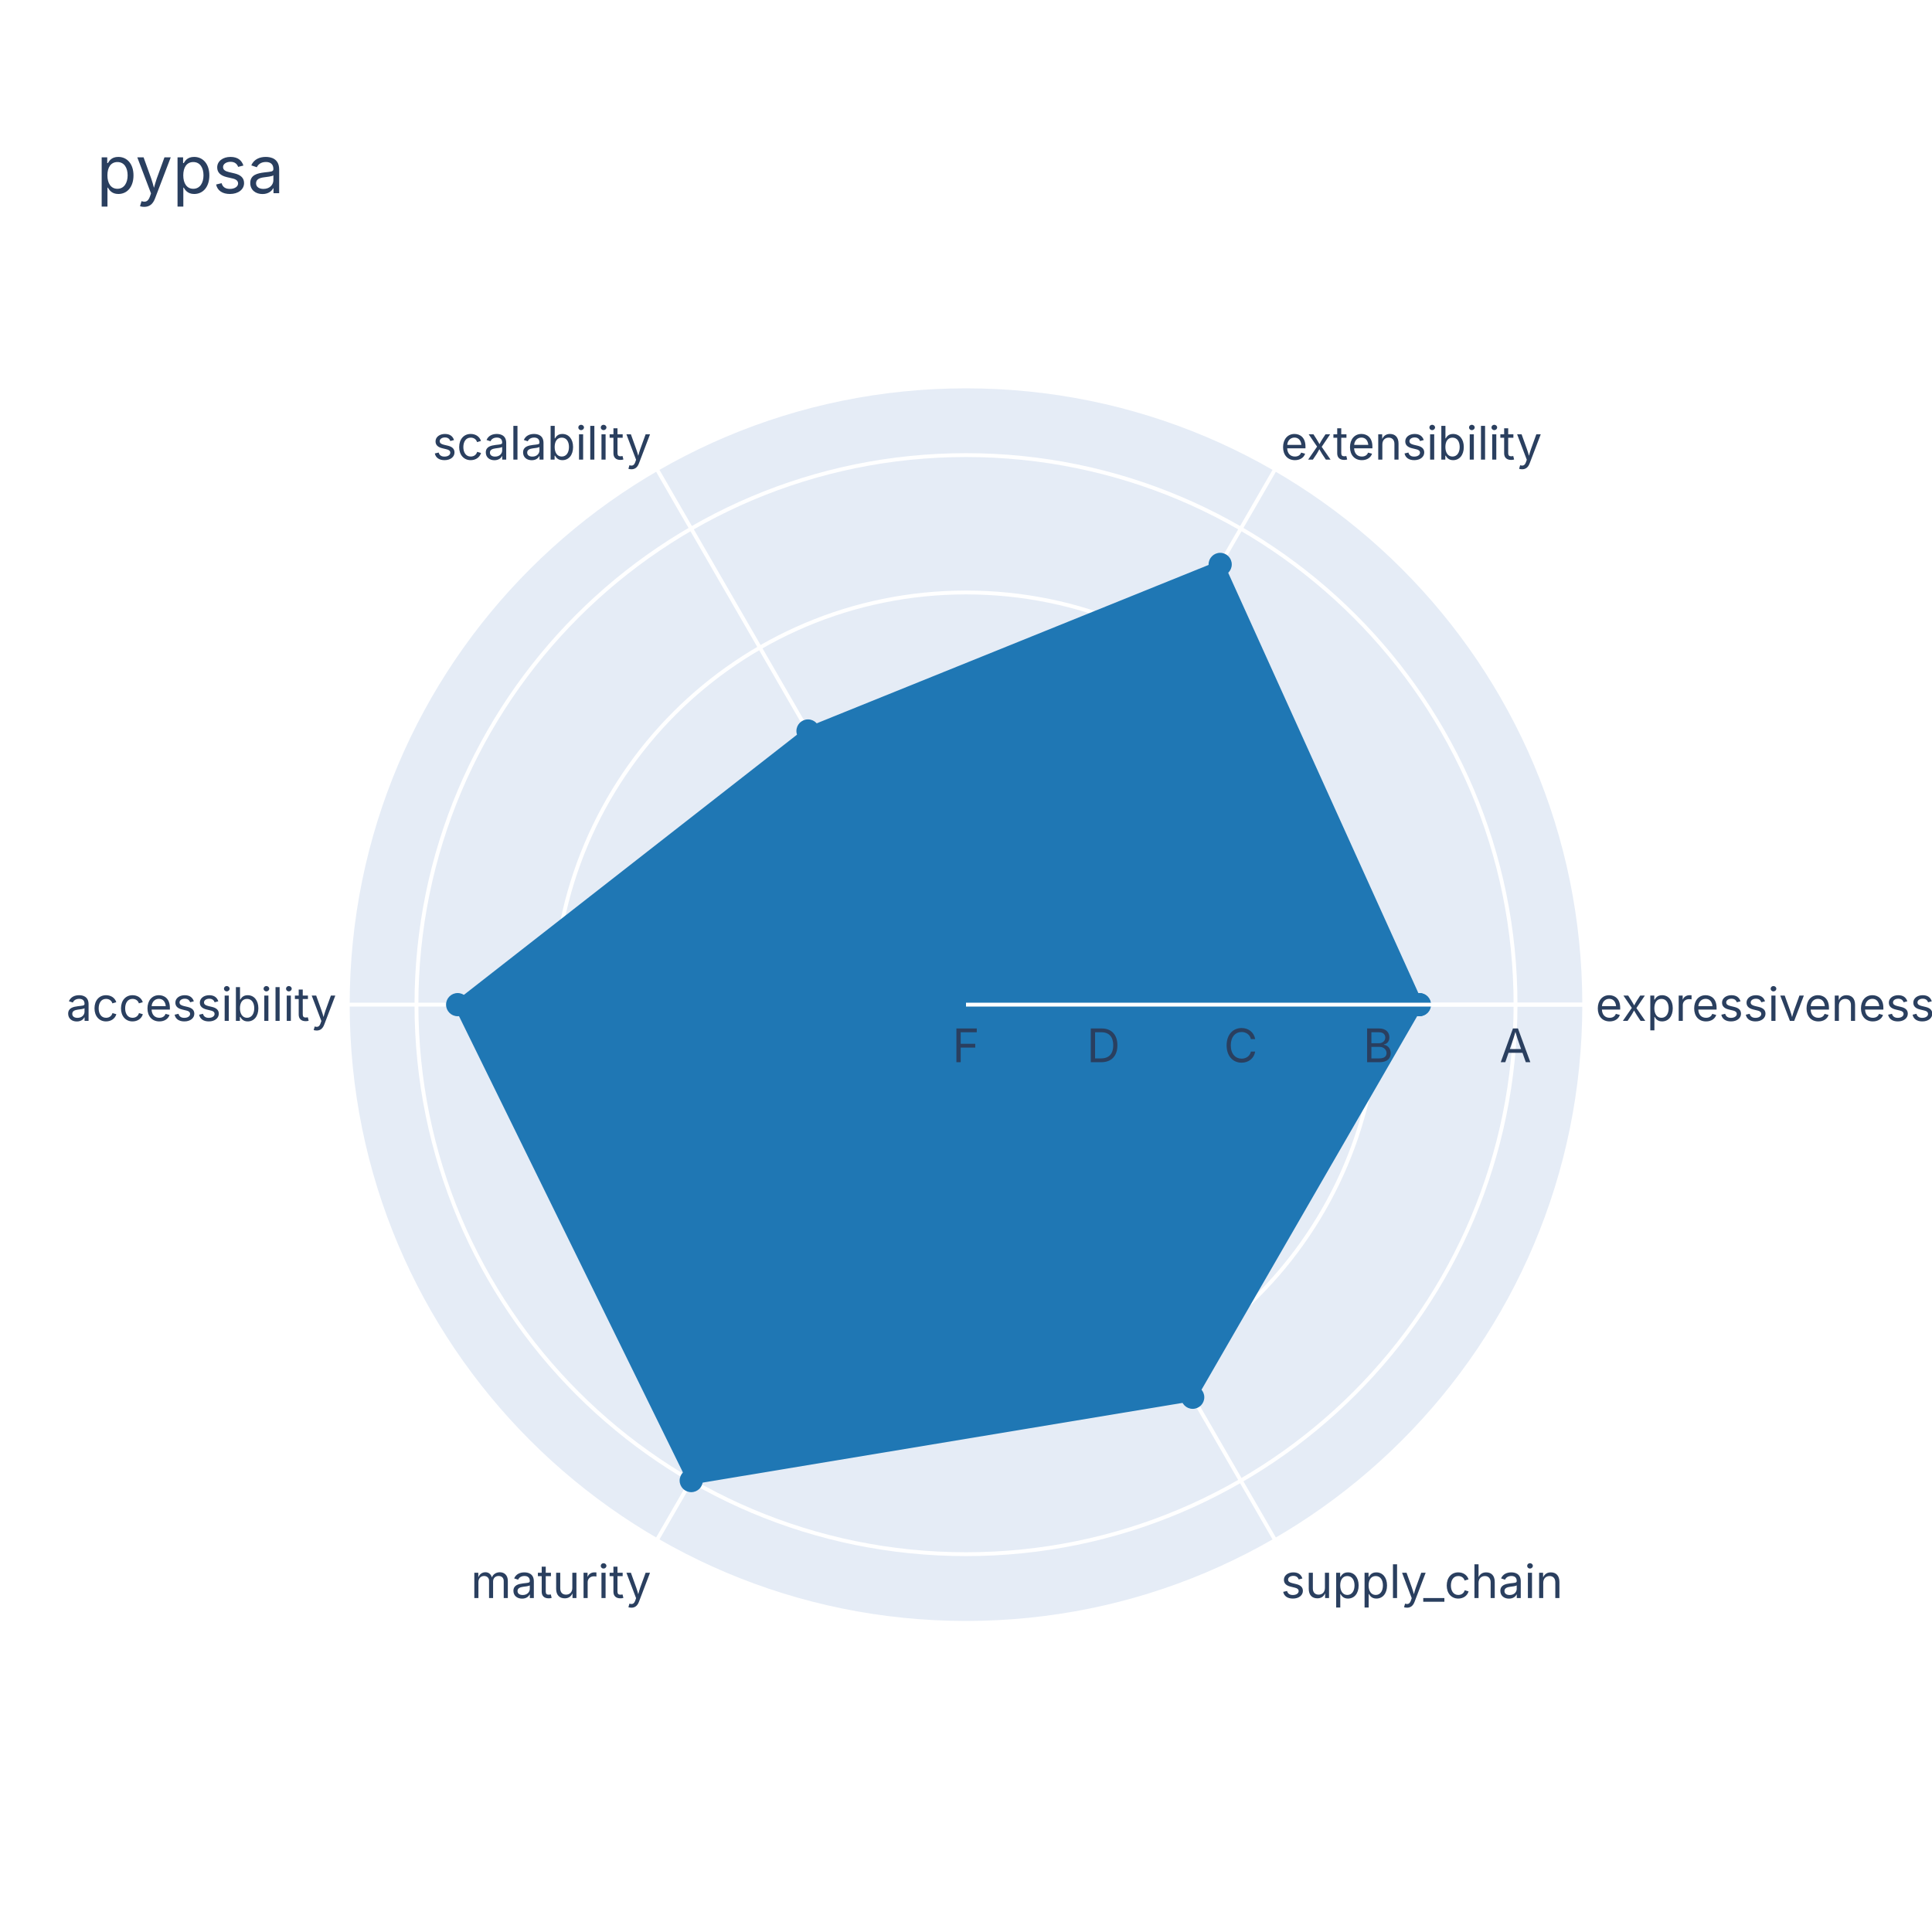
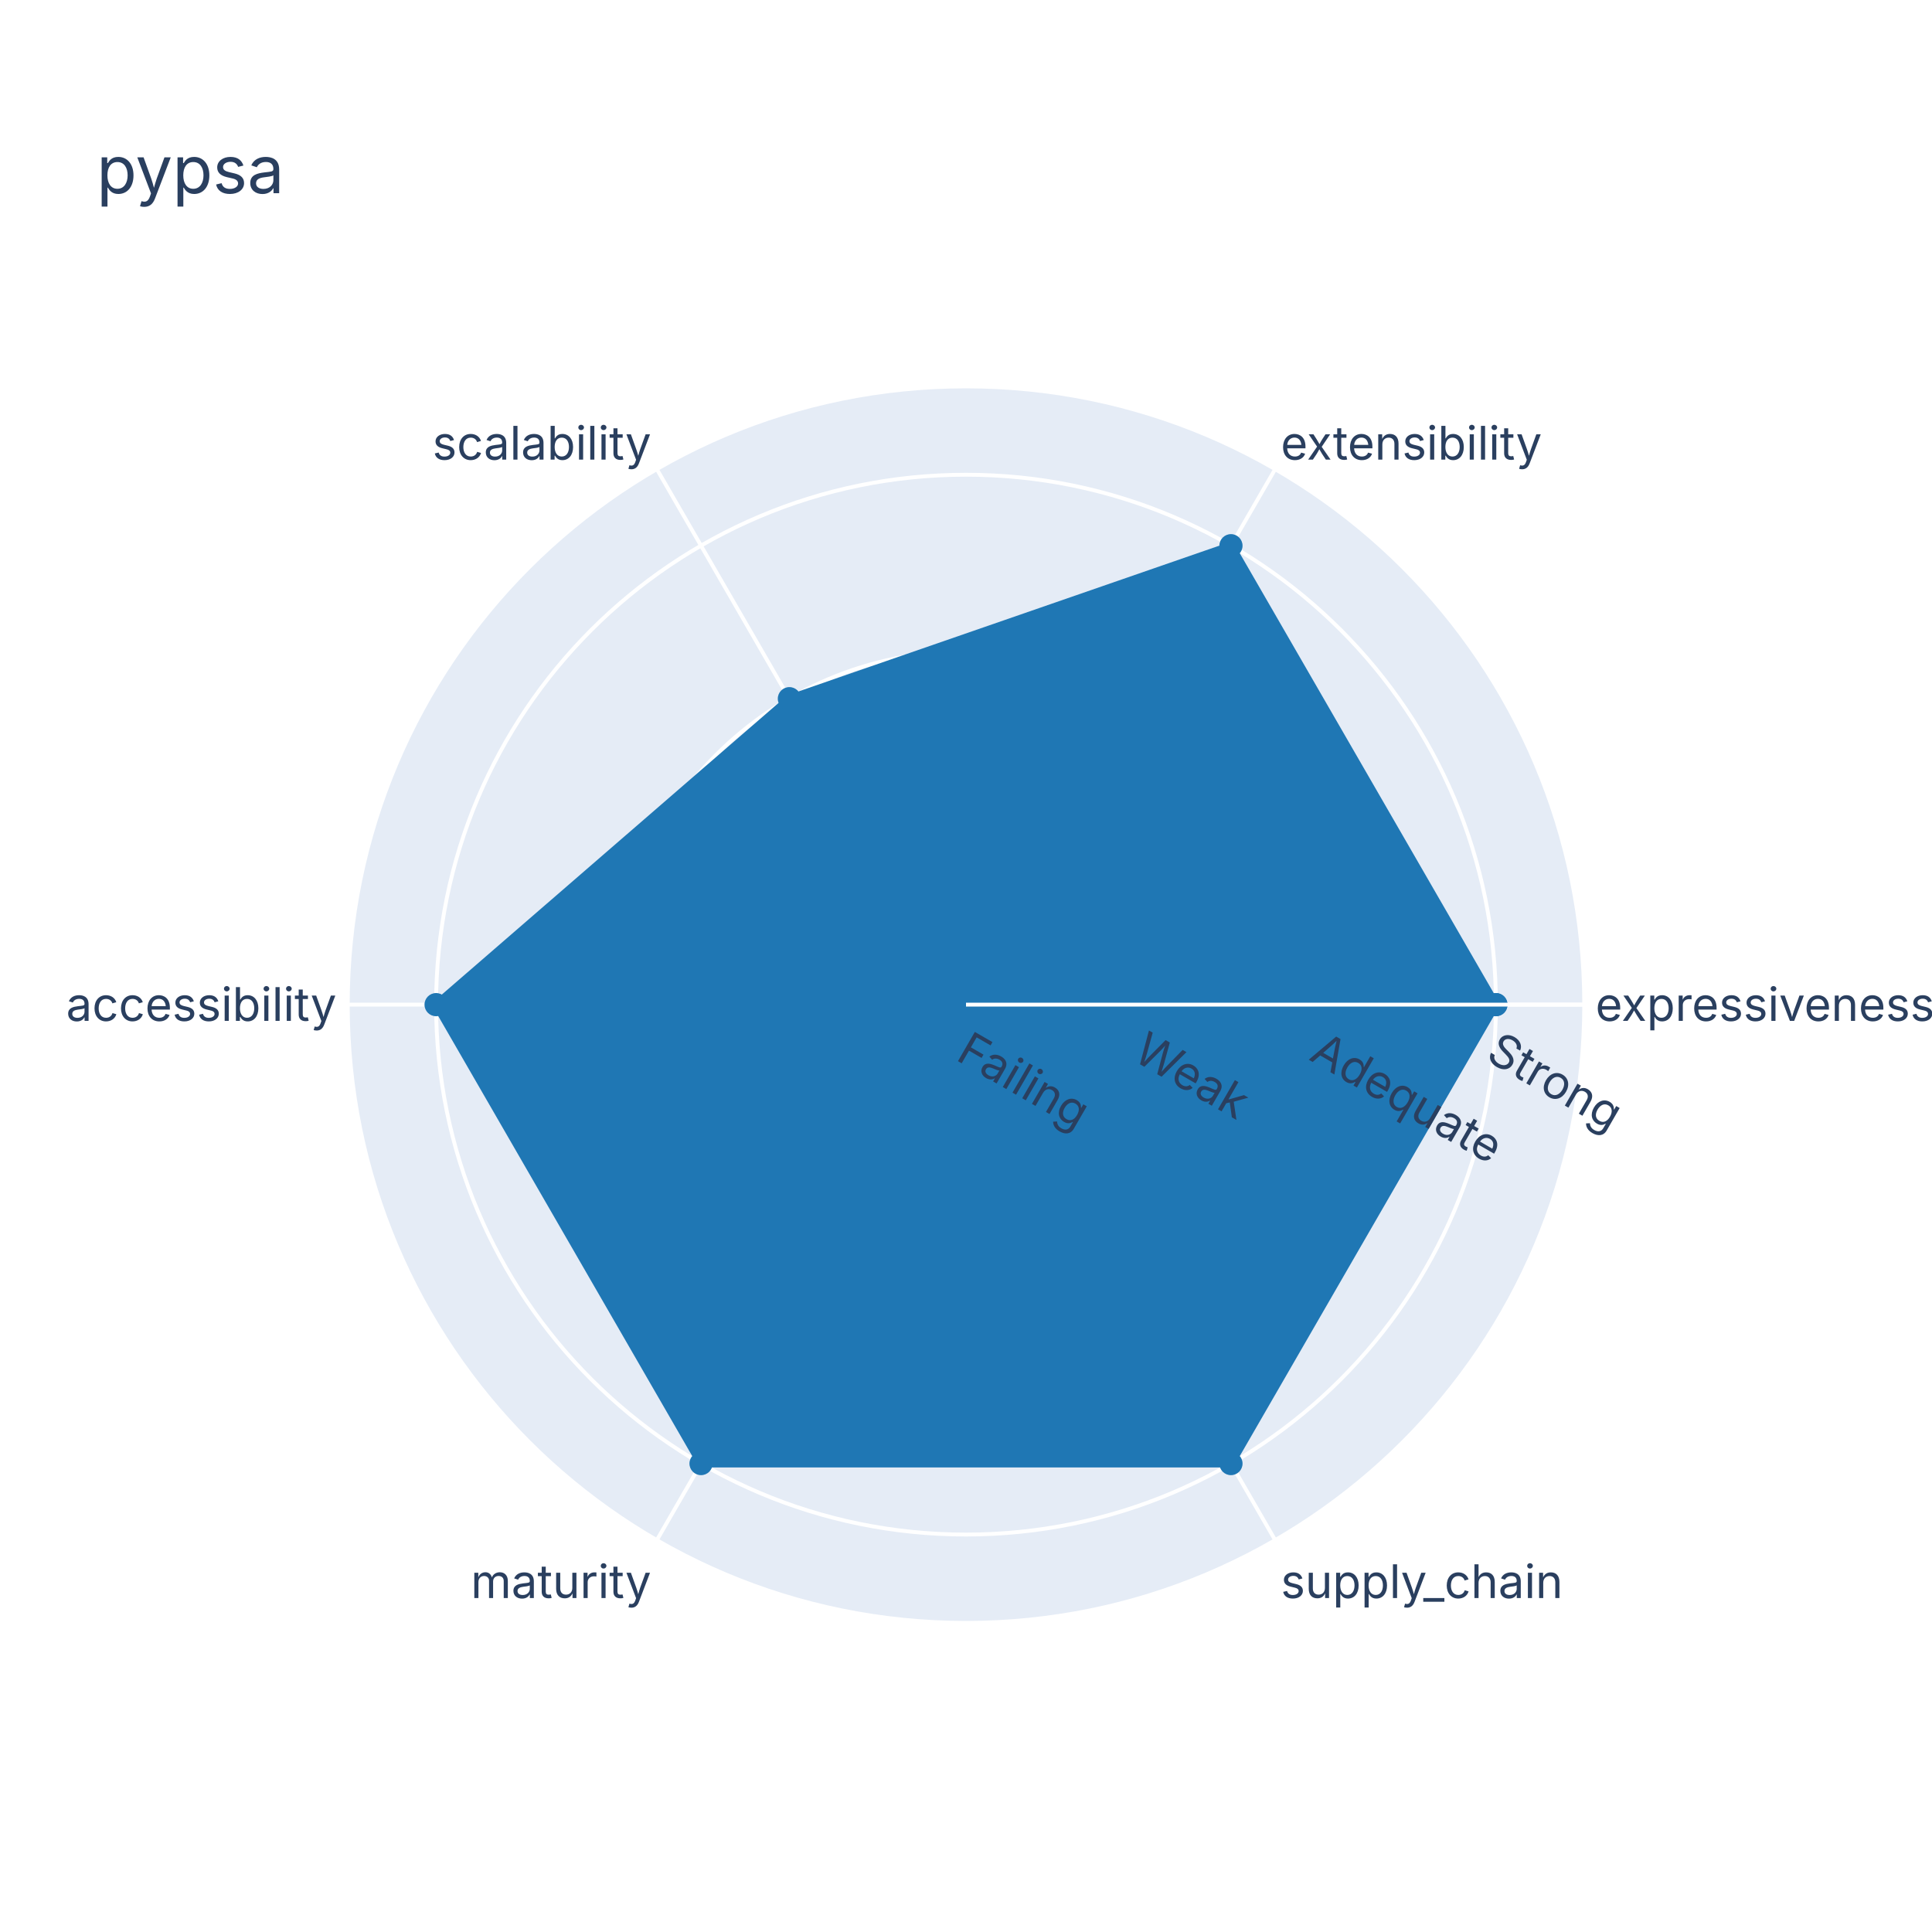
<svg xmlns="http://www.w3.org/2000/svg" class="main-svg" width="500" height="500" style="" viewBox="0 0 500 500">
  <rect x="0" y="0" width="500" height="500" style="fill: rgb(255, 255, 255); fill-opacity: 1;" />
-   <defs id="defs-d5221d">
+   <defs id="defs-bbff4a">
    <g class="clips">
-       <clipPath id="clipd5221dpolar-for-traces">
+       <clipPath id="clipbbff4apolar-for-traces">
        <path d="M160,0A160,160 0,1,0 -160,-1.9594348786357652e-14A160,160 0,1,0 160,3.9188697572715304e-14Z" transform="translate(160,160)" />
      </clipPath>
    </g>
    <g class="gradients" />
    <g class="patterns" />
  </defs>
  <g class="bglayer" />
  <g class="layer-below">
    <g class="imagelayer" />
    <g class="shapelayer" />
  </g>
  <g class="cartesianlayer" />
  <g class="polarlayer">
    <g class="polar">
      <g class="polarsublayer draglayer" />
      <g class="polarsublayer plotbg">
        <path d="M160,0A160,160 0,1,0 -160,-1.9594348786357652e-14A160,160 0,1,0 160,3.9188697572715304e-14Z" transform="translate(250,260)" style="fill: rgb(229, 236, 246); fill-opacity: 1;" />
      </g>
      <g class="polarsublayer backplot">
        <g class="maplayer" />
      </g>
      <g class="polarsublayer angular-grid" style="fill: none;">
        <path class="angularaxisgrid" d="M250,260L410,260" style="stroke: rgb(255, 255, 255); stroke-opacity: 1; stroke-width: 1px;" />
        <path class="angularaxisgrid" d="M250,260L330,121.436" style="stroke: rgb(255, 255, 255); stroke-opacity: 1; stroke-width: 1px;" />
        <path class="angularaxisgrid" d="M250,260L170,121.436" style="stroke: rgb(255, 255, 255); stroke-opacity: 1; stroke-width: 1px;" />
        <path class="angularaxisgrid" d="M250,260L90,260" style="stroke: rgb(255, 255, 255); stroke-opacity: 1; stroke-width: 1px;" />
        <path class="angularaxisgrid" d="M250,260L170,398.564" style="stroke: rgb(255, 255, 255); stroke-opacity: 1; stroke-width: 1px;" />
        <path class="angularaxisgrid" d="M250,260L330,398.564" style="stroke: rgb(255, 255, 255); stroke-opacity: 1; stroke-width: 1px;" />
      </g>
      <g class="polarsublayer radial-grid" transform="translate(250,260)" style="fill: none;">
-         <path class="xgrid" d="M35.56,0A35.56,35.56 0,1,0 -35.56,-4.354844017767988e-15A35.56,35.56 0,1,0 35.56,8.709688035535976e-15Z" style="stroke: rgb(255, 255, 255); stroke-opacity: 1; stroke-width: 1px;" />
-         <path class="xgrid" d="M71.11,0A71.11,71.11 0,1,0 -71.11,-8.708463388736829e-15A71.11,71.11 0,1,0 71.11,1.7416926777473658e-14Z" style="stroke: rgb(255, 255, 255); stroke-opacity: 1; stroke-width: 1px;" />
-         <path class="xgrid" d="M106.67,0A106.67,106.67 0,1,0 -106.67,-1.3063307406504817e-14A106.67,106.67 0,1,0 106.67,2.6126614813009634e-14Z" style="stroke: rgb(255, 255, 255); stroke-opacity: 1; stroke-width: 1px;" />
-         <path class="xgrid" d="M142.22,0A142.22,142.22 0,1,0 -142.22,-1.7416926777473658e-14A142.22,142.22 0,1,0 142.22,3.4833853554947316e-14Z" style="stroke: rgb(255, 255, 255); stroke-opacity: 1; stroke-width: 1px;" />
+         <path class="xgrid" d="M45.71,0A45.71,45.71 0,1,0 -45.71,-5.5978605189025514e-15A45.71,45.71 0,1,0 45.71,1.1195721037805103e-14Z" style="stroke: rgb(255, 255, 255); stroke-opacity: 1; stroke-width: 1px;" />
+         <path class="xgrid" d="M91.43,0A91.43,91.43 0,1,0 -91.43,-1.1196945684604251e-14A91.43,91.43 0,1,0 91.43,2.2393891369208502e-14Z" style="stroke: rgb(255, 255, 255); stroke-opacity: 1; stroke-width: 1px;" />
+         <path class="xgrid" d="M137.14,0A137.14,137.14 0,1,0 -137.14,-1.67948062035068e-14A137.14,137.14 0,1,0 137.14,3.35896124070136e-14Z" style="stroke: rgb(255, 255, 255); stroke-opacity: 1; stroke-width: 1px;" />
      </g>
      <g class="polarsublayer frontplot" transform="translate(90,100)">
        <g class="barlayer" />
        <g class="scatterlayer">
-           <g class="trace scatter trace884da6" style="stroke-miterlimit: 2; opacity: 1;">
-             <g class="fills" clip-path="url(#clipd5221dpolar-for-traces)">
+           <g class="trace scatter traceae7c1d" style="stroke-miterlimit: 2; opacity: 1;">
+             <g class="fills" clip-path="url(#clipbbff4apolar-for-traces)">
              <g>
-                 <path class="js-fill" d="M277.33,160L225.78,46.07L119.11,89.18L28.44,160L88.89,283.17L218.67,261.61L277.33,160Z" style="fill: rgb(31, 119, 180); fill-opacity: 1; stroke-width: 0;" />
+                 <path class="js-fill" d="M297.14,160L228.57,41.23L114.29,80.82L22.86,160L91.43,278.77L228.57,278.77L297.14,160Z" style="fill: rgb(31, 119, 180); fill-opacity: 1; stroke-width: 0;" />
              </g>
            </g>
            <g class="errorbars" />
            <g class="lines">
-               <path class="js-line" d="M277.33,160L225.78,46.07L119.11,89.18L28.44,160L88.89,283.17L218.67,261.61L277.33,160" clip-path="url(#clipd5221dpolar-for-traces)" style="vector-effect: none; fill: none; stroke: rgb(31, 119, 180); stroke-opacity: 1; stroke-width: 2px; opacity: 1;" />
+               <path class="js-line" d="M297.14,160L228.57,41.23L114.29,80.82L22.86,160L91.43,278.77L228.57,278.77L297.14,160" clip-path="url(#clipbbff4apolar-for-traces)" style="vector-effect: none; fill: none; stroke: rgb(31, 119, 180); stroke-opacity: 1; stroke-width: 2px; opacity: 1;" />
            </g>
            <g class="points">
-               <path class="point" transform="translate(277.33,160)" d="M3,0A3,3 0 1,1 0,-3A3,3 0 0,1 3,0Z" style="opacity: 1; stroke-width: 0px; fill: rgb(31, 119, 180); fill-opacity: 1;" />
-               <path class="point" transform="translate(225.78,46.07)" d="M3,0A3,3 0 1,1 0,-3A3,3 0 0,1 3,0Z" style="opacity: 1; stroke-width: 0px; fill: rgb(31, 119, 180); fill-opacity: 1;" />
-               <path class="point" transform="translate(119.11,89.18)" d="M3,0A3,3 0 1,1 0,-3A3,3 0 0,1 3,0Z" style="opacity: 1; stroke-width: 0px; fill: rgb(31, 119, 180); fill-opacity: 1;" />
-               <path class="point" transform="translate(28.44,160)" d="M3,0A3,3 0 1,1 0,-3A3,3 0 0,1 3,0Z" style="opacity: 1; stroke-width: 0px; fill: rgb(31, 119, 180); fill-opacity: 1;" />
-               <path class="point" transform="translate(88.89,283.17)" d="M3,0A3,3 0 1,1 0,-3A3,3 0 0,1 3,0Z" style="opacity: 1; stroke-width: 0px; fill: rgb(31, 119, 180); fill-opacity: 1;" />
-               <path class="point" transform="translate(218.67,261.61)" d="M3,0A3,3 0 1,1 0,-3A3,3 0 0,1 3,0Z" style="opacity: 1; stroke-width: 0px; fill: rgb(31, 119, 180); fill-opacity: 1;" />
-               <path class="point" transform="translate(277.33,160)" d="M3,0A3,3 0 1,1 0,-3A3,3 0 0,1 3,0Z" style="opacity: 1; stroke-width: 0px; fill: rgb(31, 119, 180); fill-opacity: 1;" />
+               <path class="point" transform="translate(297.14,160)" d="M3,0A3,3 0 1,1 0,-3A3,3 0 0,1 3,0Z" style="opacity: 1; stroke-width: 0px; fill: rgb(31, 119, 180); fill-opacity: 1;" />
+               <path class="point" transform="translate(228.57,41.23)" d="M3,0A3,3 0 1,1 0,-3A3,3 0 0,1 3,0Z" style="opacity: 1; stroke-width: 0px; fill: rgb(31, 119, 180); fill-opacity: 1;" />
+               <path class="point" transform="translate(114.29,80.82)" d="M3,0A3,3 0 1,1 0,-3A3,3 0 0,1 3,0Z" style="opacity: 1; stroke-width: 0px; fill: rgb(31, 119, 180); fill-opacity: 1;" />
+               <path class="point" transform="translate(22.86,160)" d="M3,0A3,3 0 1,1 0,-3A3,3 0 0,1 3,0Z" style="opacity: 1; stroke-width: 0px; fill: rgb(31, 119, 180); fill-opacity: 1;" />
+               <path class="point" transform="translate(91.43,278.77)" d="M3,0A3,3 0 1,1 0,-3A3,3 0 0,1 3,0Z" style="opacity: 1; stroke-width: 0px; fill: rgb(31, 119, 180); fill-opacity: 1;" />
+               <path class="point" transform="translate(228.57,278.77)" d="M3,0A3,3 0 1,1 0,-3A3,3 0 0,1 3,0Z" style="opacity: 1; stroke-width: 0px; fill: rgb(31, 119, 180); fill-opacity: 1;" />
+               <path class="point" transform="translate(297.14,160)" d="M3,0A3,3 0 1,1 0,-3A3,3 0 0,1 3,0Z" style="opacity: 1; stroke-width: 0px; fill: rgb(31, 119, 180); fill-opacity: 1;" />
            </g>
            <g class="text" />
          </g>
        </g>
      </g>
      <g class="polarsublayer angular-line">
        <path d="M160,0A160,160 0,1,0 -160,-1.9594348786357652e-14A160,160 0,1,0 160,3.9188697572715304e-14Z" transform="translate(250,260)" stroke-width="1" style="fill: none; stroke: rgb(255, 255, 255); stroke-opacity: 1;" />
      </g>
      <g class="polarsublayer radial-line">
        <line x1="0" y1="0" x2="160" y2="0" transform="translate(250,260)" stroke-width="1" style="fill: none; stroke: rgb(255, 255, 255); stroke-opacity: 1;" />
      </g>
      <g class="polarsublayer angular-axis">
        <g class="angularaxistick">
          <text text-anchor="start" x="2.9" y="4.2" transform="translate(410,260)" style="font-family: Inter, sans-serif; font-size: 12px; fill: rgb(42, 63, 95); fill-opacity: 1; white-space: pre;">expressiveness</text>
        </g>
        <g class="angularaxistick">
          <text text-anchor="start" x="1.45" y="-2.49" transform="translate(330,121.4359)" style="font-family: Inter, sans-serif; font-size: 12px; fill: rgb(42, 63, 95); fill-opacity: 1; white-space: pre;">extensibility</text>
        </g>
        <g class="angularaxistick">
          <text text-anchor="end" x="-1.45" y="-2.49" transform="translate(170,121.4359)" style="font-family: Inter, sans-serif; font-size: 12px; fill: rgb(42, 63, 95); fill-opacity: 1; white-space: pre;">scalability</text>
        </g>
        <g class="angularaxistick">
          <text text-anchor="end" x="-2.9" y="4.2" transform="translate(90,260)" style="font-family: Inter, sans-serif; font-size: 12px; fill: rgb(42, 63, 95); fill-opacity: 1; white-space: pre;">accessibility</text>
        </g>
        <g class="angularaxistick">
          <text text-anchor="end" x="-1.45" y="15.004" transform="translate(170,398.5641)" style="font-family: Inter, sans-serif; font-size: 12px; fill: rgb(42, 63, 95); fill-opacity: 1; white-space: pre;">maturity</text>
        </g>
        <g class="angularaxistick">
          <text text-anchor="start" x="1.45" y="15.004" transform="translate(330,398.5641)" style="font-family: Inter, sans-serif; font-size: 12px; fill: rgb(42, 63, 95); fill-opacity: 1; white-space: pre;">supply_chain</text>
        </g>
      </g>
      <g class="polarsublayer radial-axis" transform="translate(250,260)">
        <g class="xtick">
-           <text text-anchor="middle" x="0" y="14.9" transform="" style="font-family: Inter, sans-serif; font-size: 12px; fill: rgb(42, 63, 95); fill-opacity: 1; white-space: pre;">F</text>
+           <text text-anchor="start" x="0" y="14.9" transform=" rotate(30,0,8.9)" style="font-family: Inter, sans-serif; font-size: 12px; fill: rgb(42, 63, 95); fill-opacity: 1; white-space: pre;">Failing</text>
        </g>
        <g class="xtick">
-           <text text-anchor="middle" x="0" y="14.9" transform="translate(35.56,0)" style="font-family: Inter, sans-serif; font-size: 12px; fill: rgb(42, 63, 95); fill-opacity: 1; white-space: pre;">D</text>
+           <text text-anchor="start" x="0" y="14.9" transform="translate(45.71,0) rotate(30,0,8.9)" style="font-family: Inter, sans-serif; font-size: 12px; fill: rgb(42, 63, 95); fill-opacity: 1; white-space: pre;">Weak</text>
        </g>
        <g class="xtick">
-           <text text-anchor="middle" x="0" y="14.9" transform="translate(71.11,0)" style="font-family: Inter, sans-serif; font-size: 12px; fill: rgb(42, 63, 95); fill-opacity: 1; white-space: pre;">C</text>
+           <text text-anchor="start" x="0" y="14.9" transform="translate(91.43,0) rotate(30,0,8.9)" style="font-family: Inter, sans-serif; font-size: 12px; fill: rgb(42, 63, 95); fill-opacity: 1; white-space: pre;">Adequate</text>
        </g>
        <g class="xtick">
-           <text text-anchor="middle" x="0" y="14.9" transform="translate(106.67,0)" style="font-family: Inter, sans-serif; font-size: 12px; fill: rgb(42, 63, 95); fill-opacity: 1; white-space: pre;">B</text>
-         </g>
-         <g class="xtick">
-           <text text-anchor="middle" x="0" y="14.9" transform="translate(142.22,0)" style="font-family: Inter, sans-serif; font-size: 12px; fill: rgb(42, 63, 95); fill-opacity: 1; white-space: pre;">A</text>
+           <text text-anchor="start" x="0" y="14.9" transform="translate(137.14,0) rotate(30,0,8.9)" style="font-family: Inter, sans-serif; font-size: 12px; fill: rgb(42, 63, 95); fill-opacity: 1; white-space: pre;">Strong</text>
        </g>
      </g>
    </g>
  </g>
  <g class="smithlayer" />
  <g class="ternarylayer" />
  <g class="geolayer" />
  <g class="funnelarealayer" />
  <g class="pielayer" />
  <g class="iciclelayer" />
  <g class="treemaplayer" />
  <g class="sunburstlayer" />
  <g class="glimages" />
-   <defs id="topdefs-d5221d">
+   <defs id="topdefs-bbff4a">
    <g class="clips" />
  </defs>
  <g class="layer-above">
    <g class="imagelayer" />
    <g class="shapelayer" />
  </g>
  <g class="infolayer">
    <g class="g-gtitle">
      <text class="gtitle" x="25" y="50" text-anchor="start" dy="0em" style="opacity: 1; font-family: Inter, sans-serif; font-size: 17px; fill: rgb(42, 63, 95); fill-opacity: 1; white-space: pre;">pypsa</text>
    </g>
    <g class="g-polartitle" />
  </g>
</svg>
